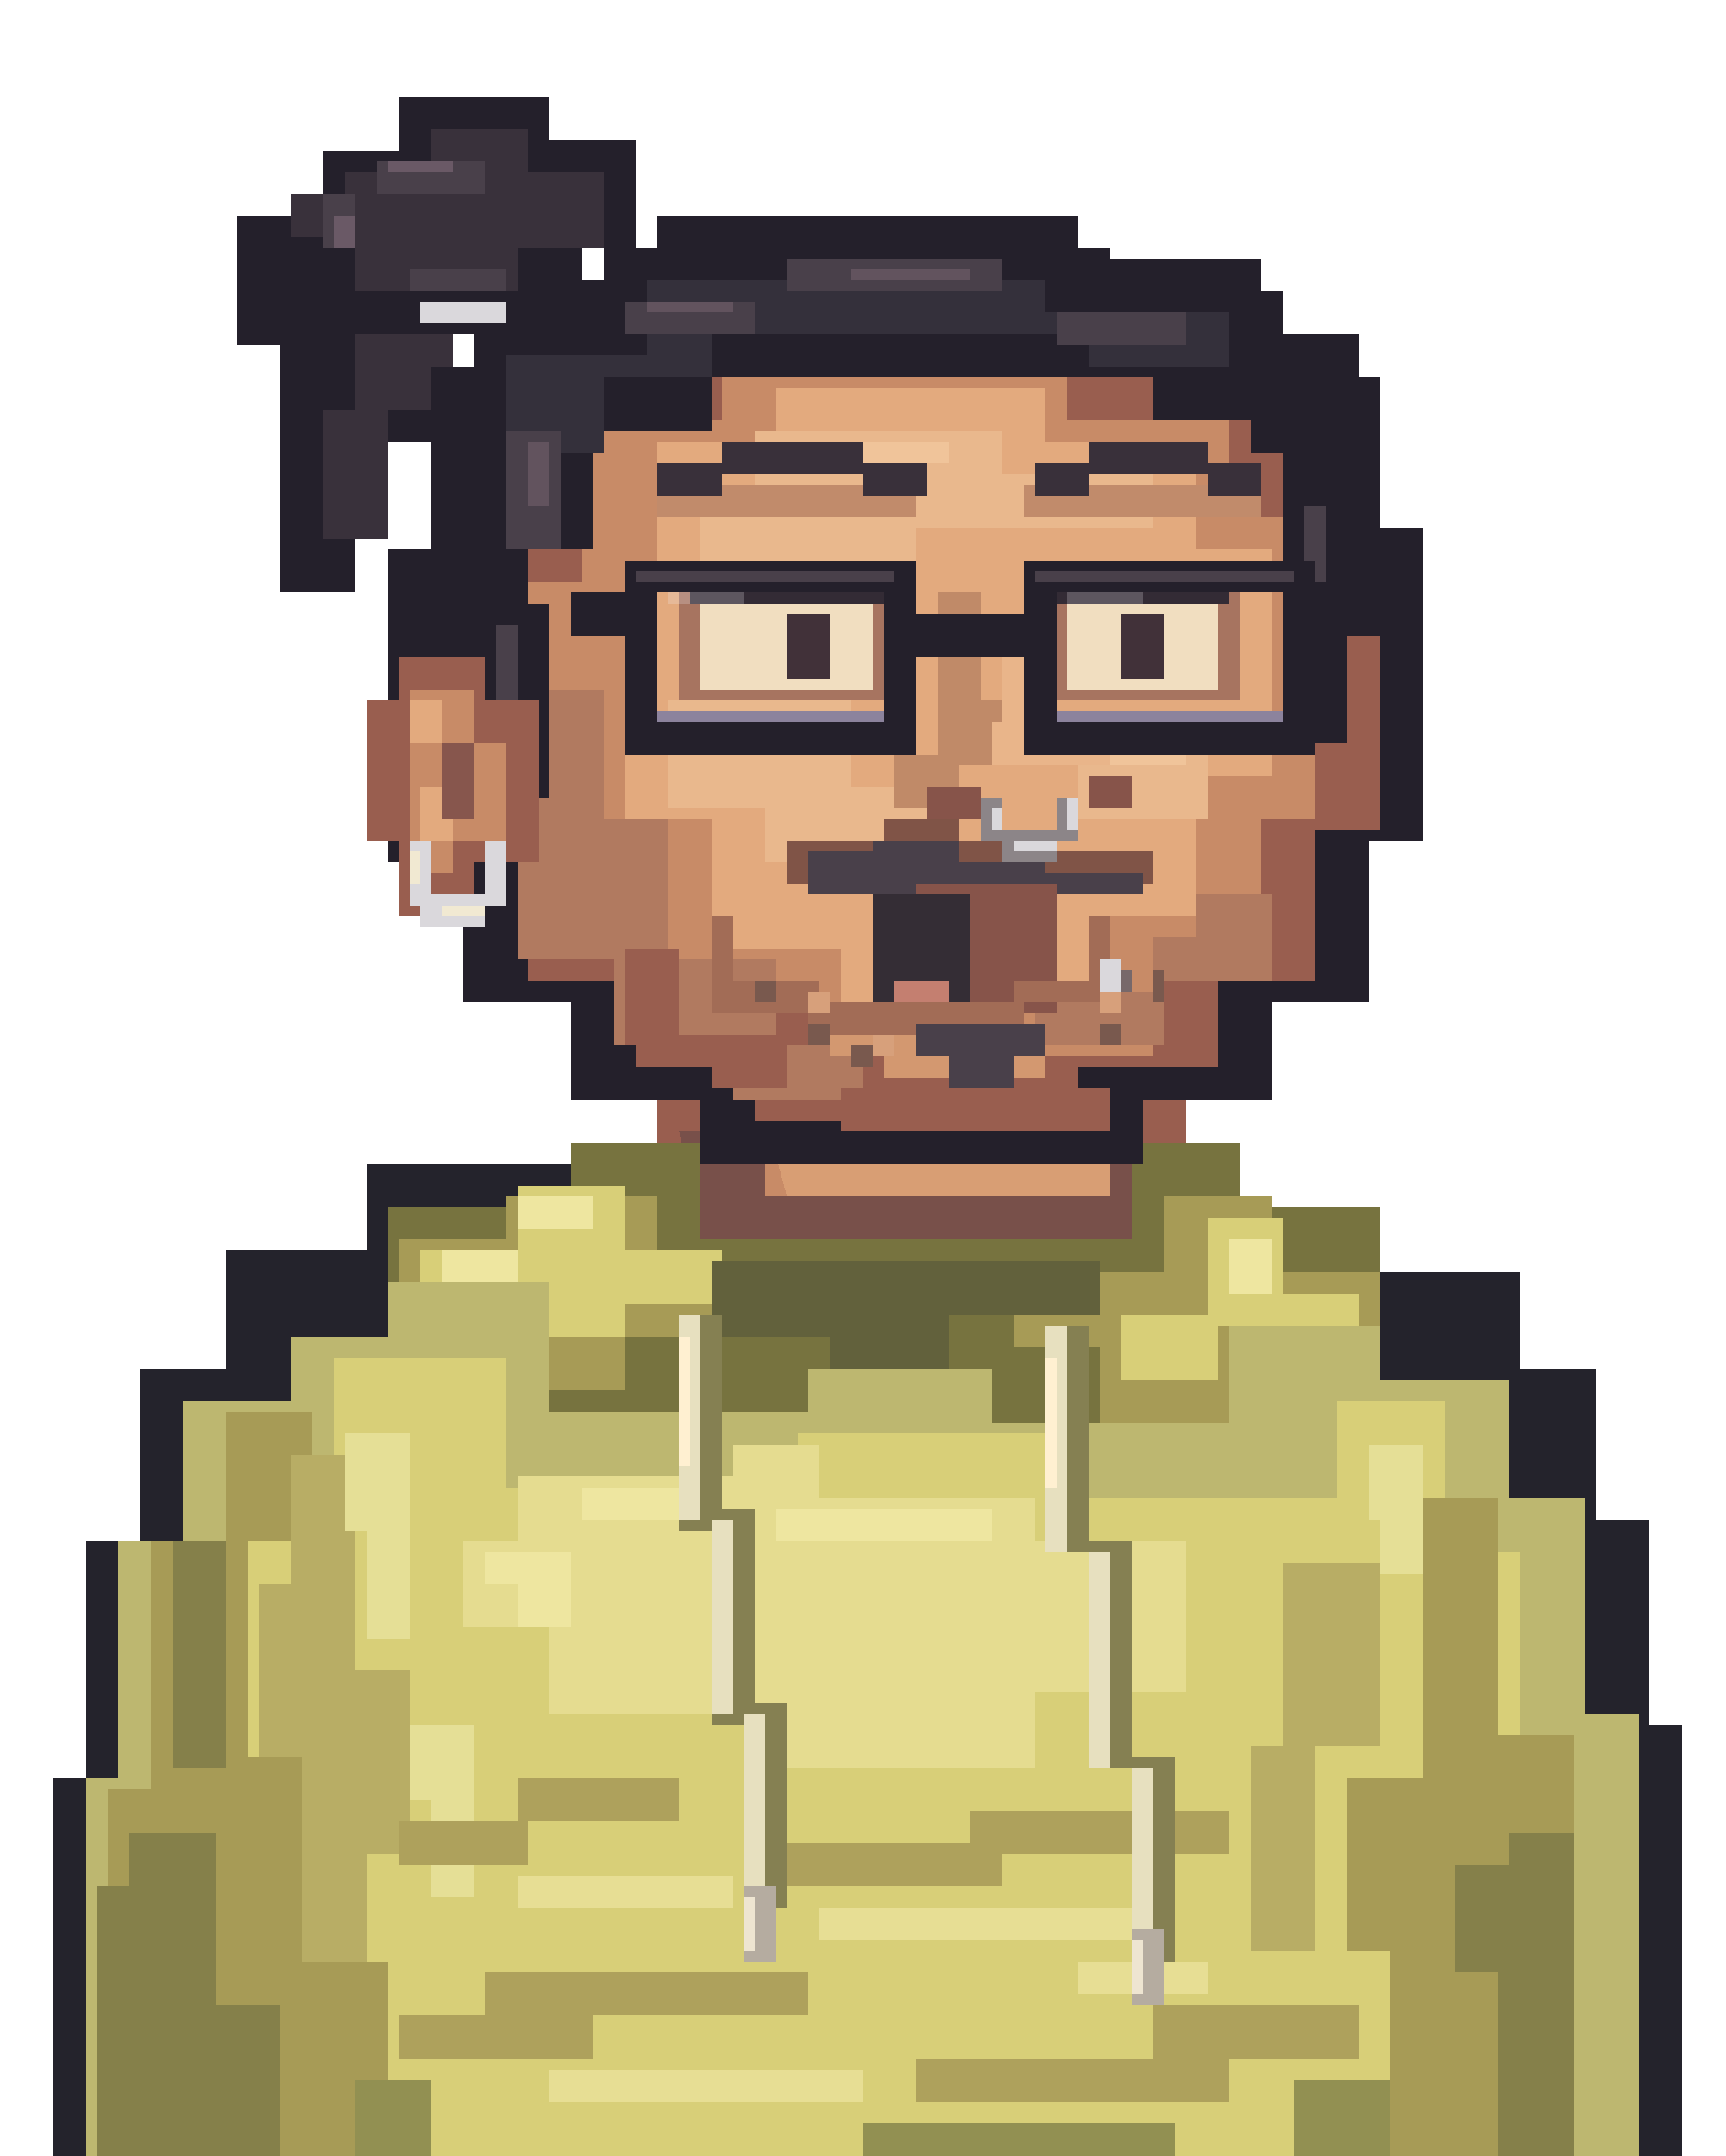
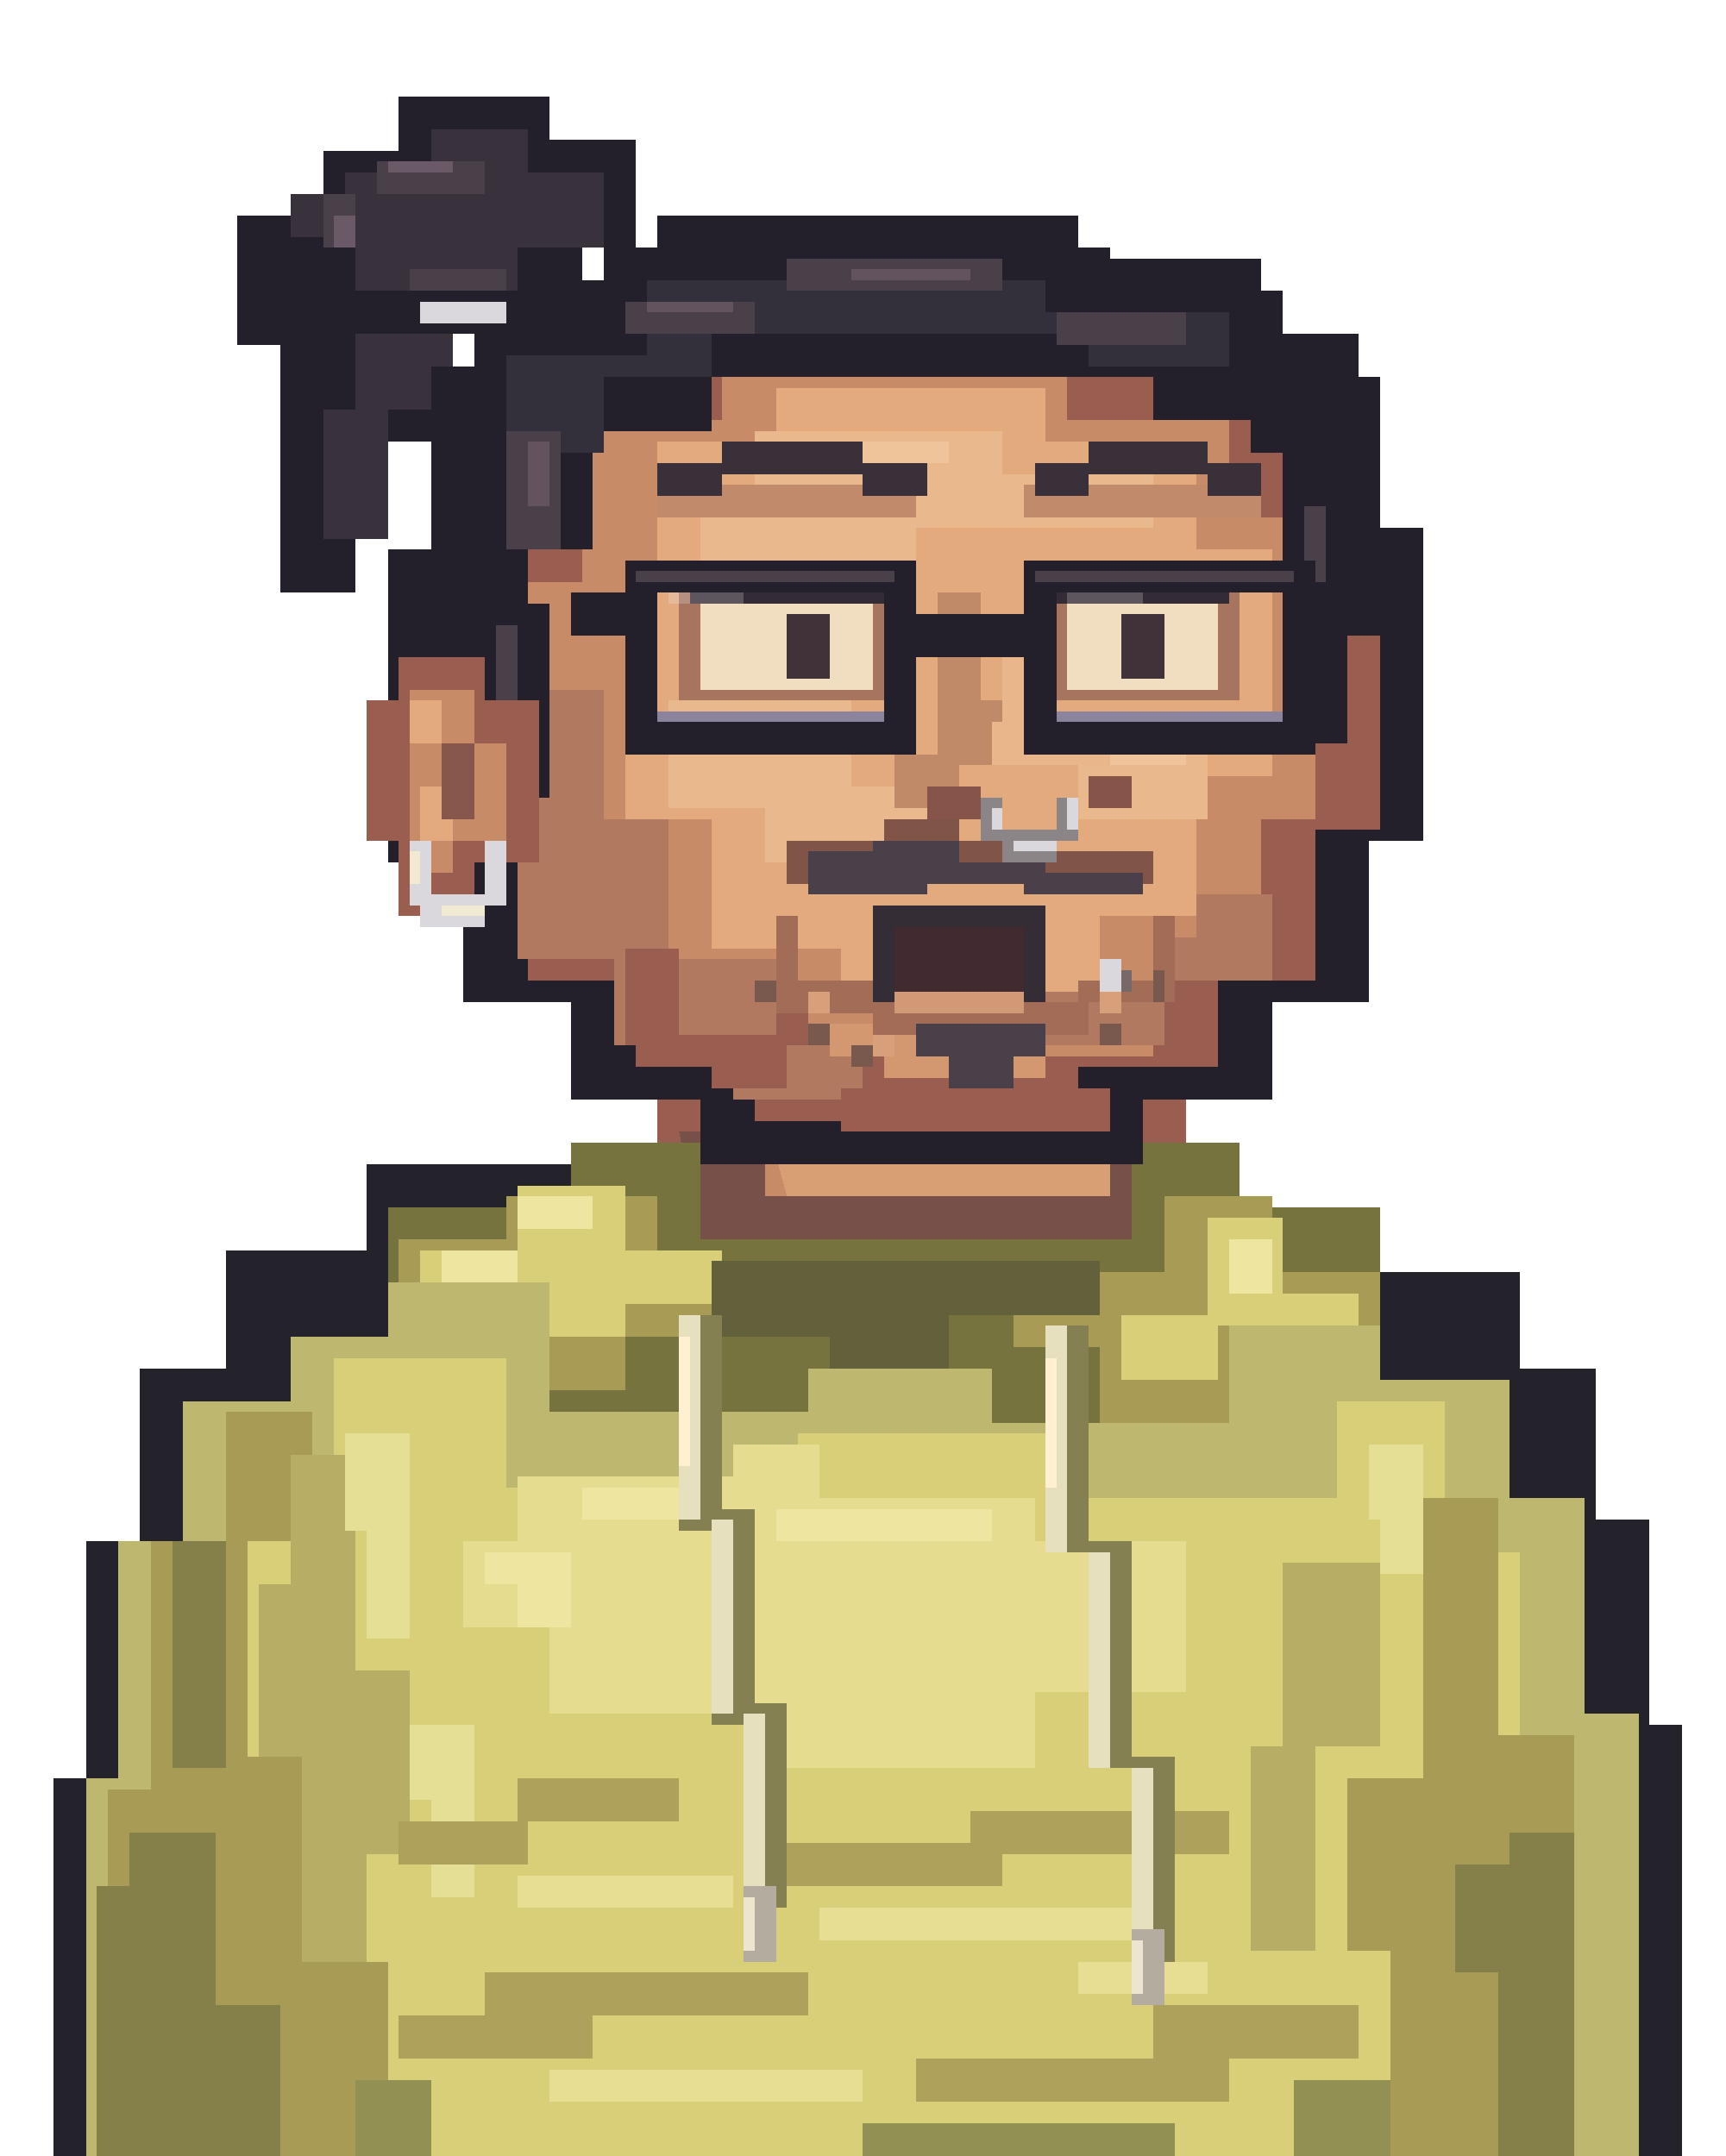
<svg xmlns="http://www.w3.org/2000/svg" width="480" height="600" viewBox="0 0 160 200" shape-rendering="crispEdges" data-expression="surprised">
  <g id="body-outline" fill="#24232c">
    <path d="M52 108h60v4h16v6h13v9h7v14h5v19h3v40H5v-35h3v-22h5v-16h8v-11h13v-8h18z" />
  </g>
  <g id="tied-hair">
    <path fill="#24202b" d="M30 14h7V9h14v4h8v10h-5v8H42v10h-9v14h-7V32h-4V20h8z" />
    <path fill="#39313b" d="M32 16h8v-4h9v4h7v7h-8v4H33v-5h-6v-4h5zM33 31h9v7h-6v12h-6V38h3z" />
    <path fill="#49404a" d="M35 15h10v3H33v5h-3v-5h5zM38 25h9v2h-9z" />
    <path fill="#6a5966" d="M36 15h6v1h-6zM31 20h2v3h-2z" />
    <path fill="#dad8dc" d="M39 28h8v2h-8z" />
  </g>
  <g id="neck">
    <path fill="#995e4f" d="M61 88h49v23h6v8H55v-9h6z" />
    <path fill="#c88b67" d="M66 93h37v13h8v7H66z" />
    <path fill="#d89e74" d="M70 100h29v7h8v4H73z" />
    <path fill="#78504a" d="M63 105h8v6h32v-4h7v9H65z" />
  </g>
  <g id="hood">
    <path fill="#77733f" d="M53 106h12v9h40v-9h10v6h13v10h-12v13H49v-13H36v-10h17z" />
    <path fill="#a79b56" d="M47 111h14v6h12v7H58v5H46v-9H37v-5h10zM108 111h10v7h10v7h-12v8h-14v-8h-8v-7h14z" />
    <path fill="#d8cf78" d="M48 110h10v6h9v5h-9v3H47v-4H39v-4h9zM112 113h7v7h7v3h-13v5h-9v-6h8z" />
    <path fill="#eee6a0" d="M48 111h7v3h-7zM41 116h7v3h-7zM114 115h4v5h-4z" />
    <path fill="#62613c" d="M66 117h36v5H88v6H77v-4H66z" />
  </g>
  <g id="hoodie">
    <path fill="#bdb770" d="M36 119h15v12h24v-4h17v5h22v-9h14v5h12v11h7v20h5v41H8v-35h3v-22h6v-13h10v-6h9z" />
    <path fill="#d8cf78" d="M31 126h16v12h27v-5h23v6h27v-9h10v14h7v22h5v34H31v-9h-9v-20h-5v-21h5v-14h9z" />
    <path fill="#e5dc90" d="M48 137h20v-3h8v5h20v4h14v14H96v7H71v-5H51v-8h-8v-8h5z" />
    <path fill="#eee6a0" d="M54 138h12v3h-12zM45 144h8v7h-5v-4h-3zM72 140h20v3H72z" />
    <path fill="#a79b56" d="M21 131h8v12h-6v20h5v19h8v18H10v-34h4v-23h7zM132 139h7v22h7v39h-17v-19h-4v-16h7z" />
    <path fill="#85804a" d="M16 143h5v21h-5zM12 170h8v16h6v14H9v-25h3zM140 170h6v30h-7v-17h-4v-10h5z" />
    <path fill="#b8ad65" d="M27 135h6v20h5v17h-4v10h-6v-19h-4v-16h3zM119 145h9v17h-6v19h-6v-19h3z" />
    <path fill="#e5df96" d="M32 133h6v19h-4v-10h-2zM38 160h6v16h-4v-9h-2zM127 134h5v12h-4v-5h-1z" />
    <path fill="#aea15c" d="M48 165h15v4H49v4H37v-4h11zM90 168h24v4H93v3H71v-4h19zM45 183h30v4H55v4H37v-4h8zM107 186h19v5h-12v4H85v-4h22z" />
    <path fill="#e7de94" d="M48 174h20v3H48zM76 177h30v3H76zM51 192h29v3H51zM100 182h12v3h-12z" />
    <path fill="#929052" d="M33 193h7v7h-7zM120 193h9v7h-9zM80 197h29v3H80z" />
  </g>
  <g id="head">
    <path fill="#24202b" d="M44 30h12v-7h47v4h16v8h9v14h4v29h-5v15h-9v9h-12v6H65v-6H53v-9H43V80h-7V51h4V37h4z" />
    <path fill="#995e4f" d="M49 37h13v-8h38v5h16v8h8v17h4v18h-6v14h-9v8h-13v5H70v-5H59v-8H49V77h-6V55h6z" />
    <path fill="#c88b67" d="M54 39h13v-6h32v6h15v9h8v28h-5v13h-10v9H75v-5H62v-7h-8V71h-6V54h6z" />
    <path fill="#e3aa7e" d="M61 41h11v-5h25v5h14v10h7v21h-7v13h-9v8H78v-5H66V76h-8V56h3z" />
    <path fill="#e9b88d" d="M70 40h23v4h14v5H85v5H65v-8h5zM62 65h17v8h10v7H71v-5h-9zM100 66h12v10h-12z" />
    <path fill="#f0c49a" d="M74 41h14v2H74zM65 67h12v3H65zM103 68h7v3h-7z" />
    <path fill="#b17a60" d="M48 64h8v12h6v13h10v8h8v5H68v-5H57v-8h-9V77h-4V66h4zM111 83h7v8h-10v6H96v-5h11v-5h4z" />
    <path fill="#995e4f" d="M58 88h5v8h10v5h-7v-4h-8zM78 101h25v4H78z" />
    <path fill="#d39870" d="M77 95h20v5H82v-2h-5z" />
  </g>
  <g id="hair">
    <path fill="#24202b" d="M40 34h9v-8h12v-6h39v4h17v7h9v15h-7v-7h-12v-4H66v5H55v11h-6v17h-9z" />
    <path fill="#34303b" d="M47 33h13v-7h37v3h17v5h-13v-3H66v4H56v7h-9z" />
    <path fill="#49404a" d="M58 28h12v3H58zM73 24h20v3H73zM98 29h12v3H98zM47 40h5v11h-5z" />
    <path fill="#62535e" d="M60 28h8v1h-8zM79 25h11v1H79zM49 41h2v6h-2z" />
    <path fill="#24202b" d="M44 56h7v18h-5v7h-4V65h2zM119 45h6v24h-4V56h-2z" />
    <path fill="#49404a" d="M46 58h2v12h-2zM121 47h2v7h-2z" />
  </g>
  <g id="ear">
    <path fill="#995e4f" d="M37 61h8v4h5v15h-6v5h-7v-7h-3V65h3z" />
    <path fill="#c88b67" d="M38 64h6v5h3v9h-5v3h-4z" />
    <path fill="#e3aa7e" d="M38 65h3v4h-3zM39 73h3v5h-3z" />
    <path fill="#87564d" d="M41 69h3v7h-3z" />
    <path fill="#dad8dc" d="M38 78h2v5h5v-5h2v6h-2v2h-6v-2h-1z" />
    <path fill="#f1e9d2" d="M38 79h1v3h-1zM41 84h4v1h-4z" />
  </g>
  <g id="expression-neutral">
    <g id="expression-brows">
      <path fill="#c18b6b" d="M61 45h24v3H61zM95 45h22v3H95z" />
      <path fill="#39303a" d="M61 43h6v-2h13v2h6v3h-6v-2H67v2h-6zM96 43h5v-2h11v2h5v3h-5v-2h-11v2h-5z" />
    </g>
    <g id="expression-eyes">
      <path fill="#a77460" d="M63 55h20v10H63zM97 55h18v10H97z" />
      <path fill="#f1dec0" d="M65 56h16v8H65zM99 56h14v8H99z" />
      <path fill="#413139" d="M73 57h4v6h-4zM104 57h4v6h-4z" />
      <path fill="#332b35" d="M64 55h18v1H64zM98 55h16v1H98z" />
    </g>
    <path fill="#c08a68" d="M87 55h4v10h5v6h-7v4h-6v-5h4z" />
    <path fill="#e9b58a" d="M93 61h4v6h6v4H92v-4h1z" />
    <path fill="#efc096" d="M95 66h5v3h-5z" />
    <path fill="#87544a" d="M86 73h5v3h-5zM101 72h4v3h-4z" />
    <path fill="#805447" d="M73 78h9v-2h7v2h9v1h9v3H96v-1h-9v1H73z" />
    <path fill="#49404a" d="M75 79h6v-1h8v2h8v1h9v2H95v-1h-9v1H75z" />
    <g id="expression-mouth">
-       <path fill="#87544a" d="M85 82h13v12H85z" />
-       <path fill="#342d35" d="M81 83h9v10h-9z" />
-       <path fill="#c47f70" d="M83 91h5v2h-5z" />
-       <path fill="#a26c56" d="M66 85h2v6h8v2h18v-2h7v-6h2v8h-8v3H75v-2h-9z" />
+       <path fill="#a26c56" d="M72 85h2v6h8v2h18v-2h7v-6h2v8h-8v3H81v-2h-9z" />
+       <path fill="#342d35" d="M81 84h16v9H81z" />
+       <path fill="#412b30" d="M83 86h12v6H83z" />
+       <path fill="#d19975" d="M83 92h12v2H83z" />
    </g>
    <path fill="#49404a" d="M85 95h12v3h-3v3h-6v-3h-3z" />
    <path fill="#79594e" d="M70 91h2v2h-2zM75 95h2v2h-2zM79 97h2v2h-2zM102 95h2v2h-2zM107 90h1v3h-1z" />
    <path fill="#d7a07b" d="M75 92h2v2h-2zM81 96h2v2h-2zM102 92h2v2h-2z" />
    <path fill="#8c8588" d="M91 74h2v3h5v-3h2v4h-2v2h-5v-2h-2z" />
    <path fill="#dad8dc" d="M92 75h1v2h-1zM94 78h4v1h-4zM99 74h1v3h-1zM102 89h2v3h-2z" />
    <path fill="#77686a" d="M104 90h1v2h-1z" />
  </g>
  <g id="glasses">
    <path fill="#24202b" d="M53 55h7v4h-7zM85 57h10v4H85zM122 55h5v4h-5z" />
    <path fill="#24202b" fill-rule="evenodd" d="M58 52h27v18H58zM61 55h21v12H61zM95 52h27v18H95zM98 55h21v12H98z" />
    <path fill="#f1eff5" fill-opacity="0.22" d="M62 55h7v1h-7zM99 55h7v1h-7z" />
    <path fill="#8c839d" d="M61 66h21v1H61zM98 66h21v1H98z" />
    <path fill="#49404a" d="M59 53h24v1H59zM96 53h24v1H96z" />
  </g>
  <g id="drawstrings">
    <path fill="#858052" d="M63 122h4v18h3v18h3v19h-4v-17h-3v-18h-3zM97 123h4v20h4v20h4v19h-4v-18h-4v-20h-4z" />
    <path fill="#e7e0bf" d="M63 122h2v19h3v18h3v17h-2v-17h-3v-18h-3zM97 123h2v21h4v20h4v16h-2v-16h-4v-20h-4z" />
    <path fill="#fff0d1" d="M63 124h1v12h-1zM97 126h1v12h-1z" />
    <path fill="#b5aca0" d="M69 175h3v7h-3zM105 179h3v7h-3z" />
    <path fill="#eee5d1" d="M69 176h1v5h-1zM105 180h1v5h-1z" />
  </g>
</svg>
